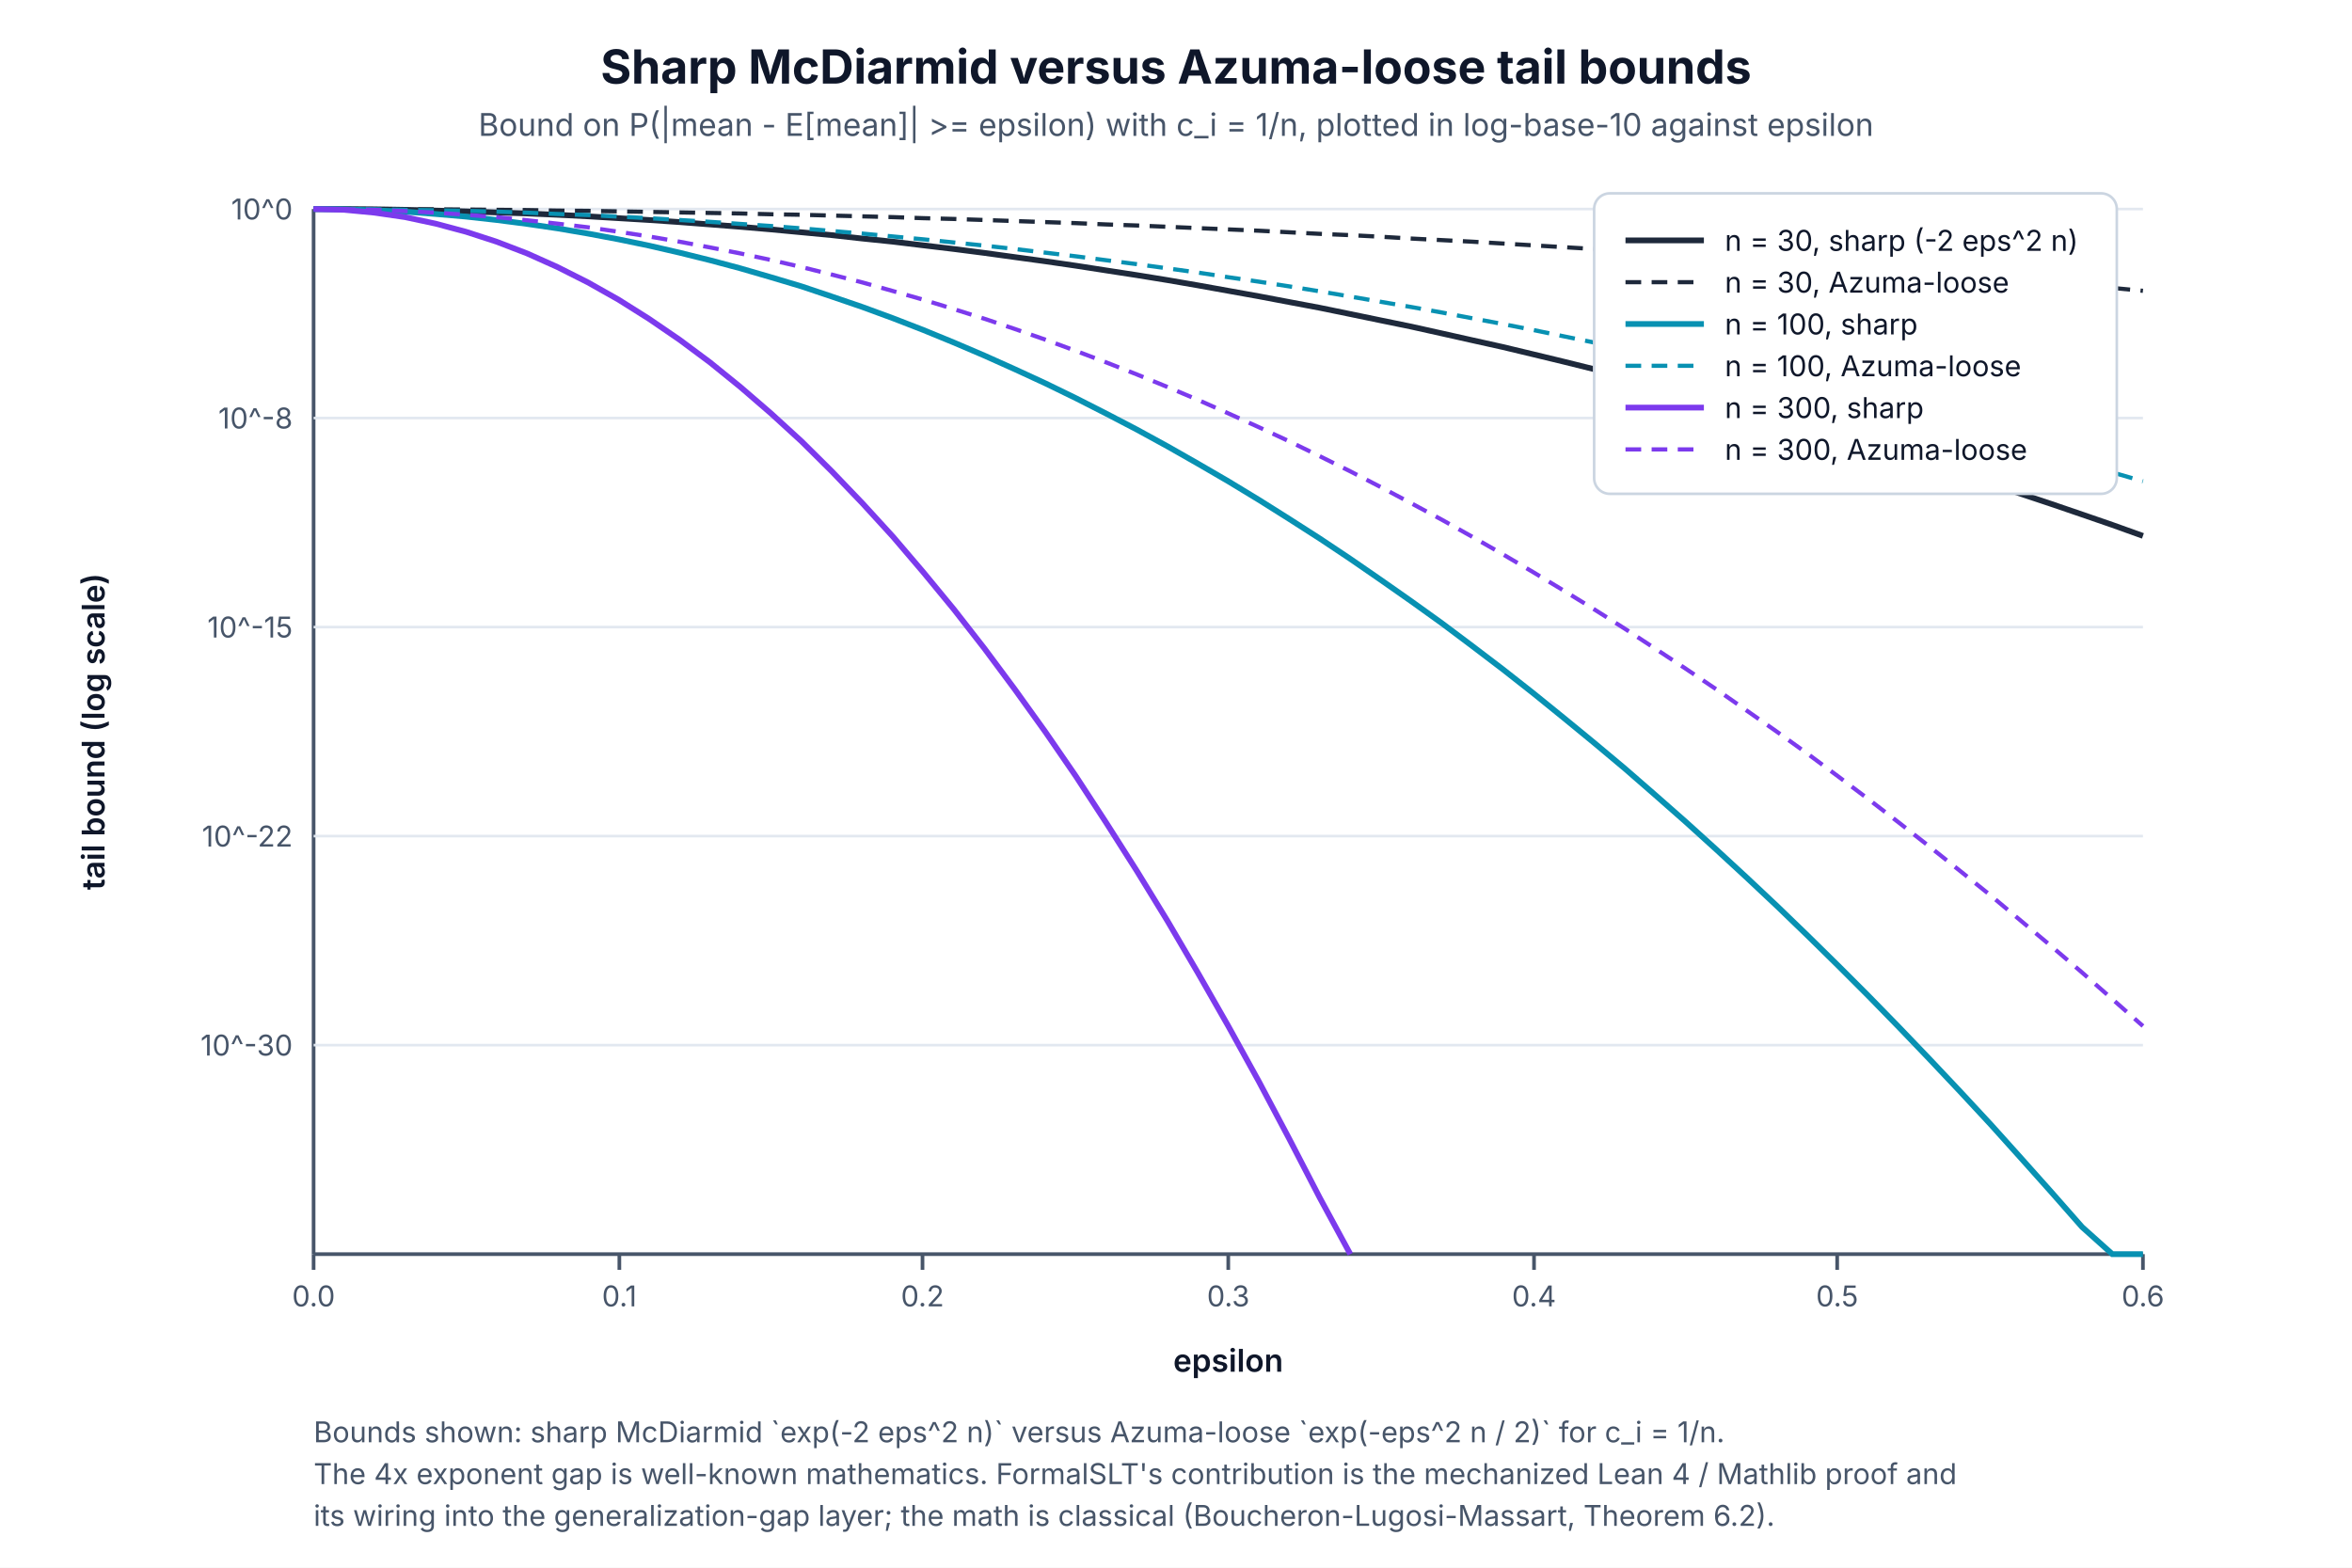
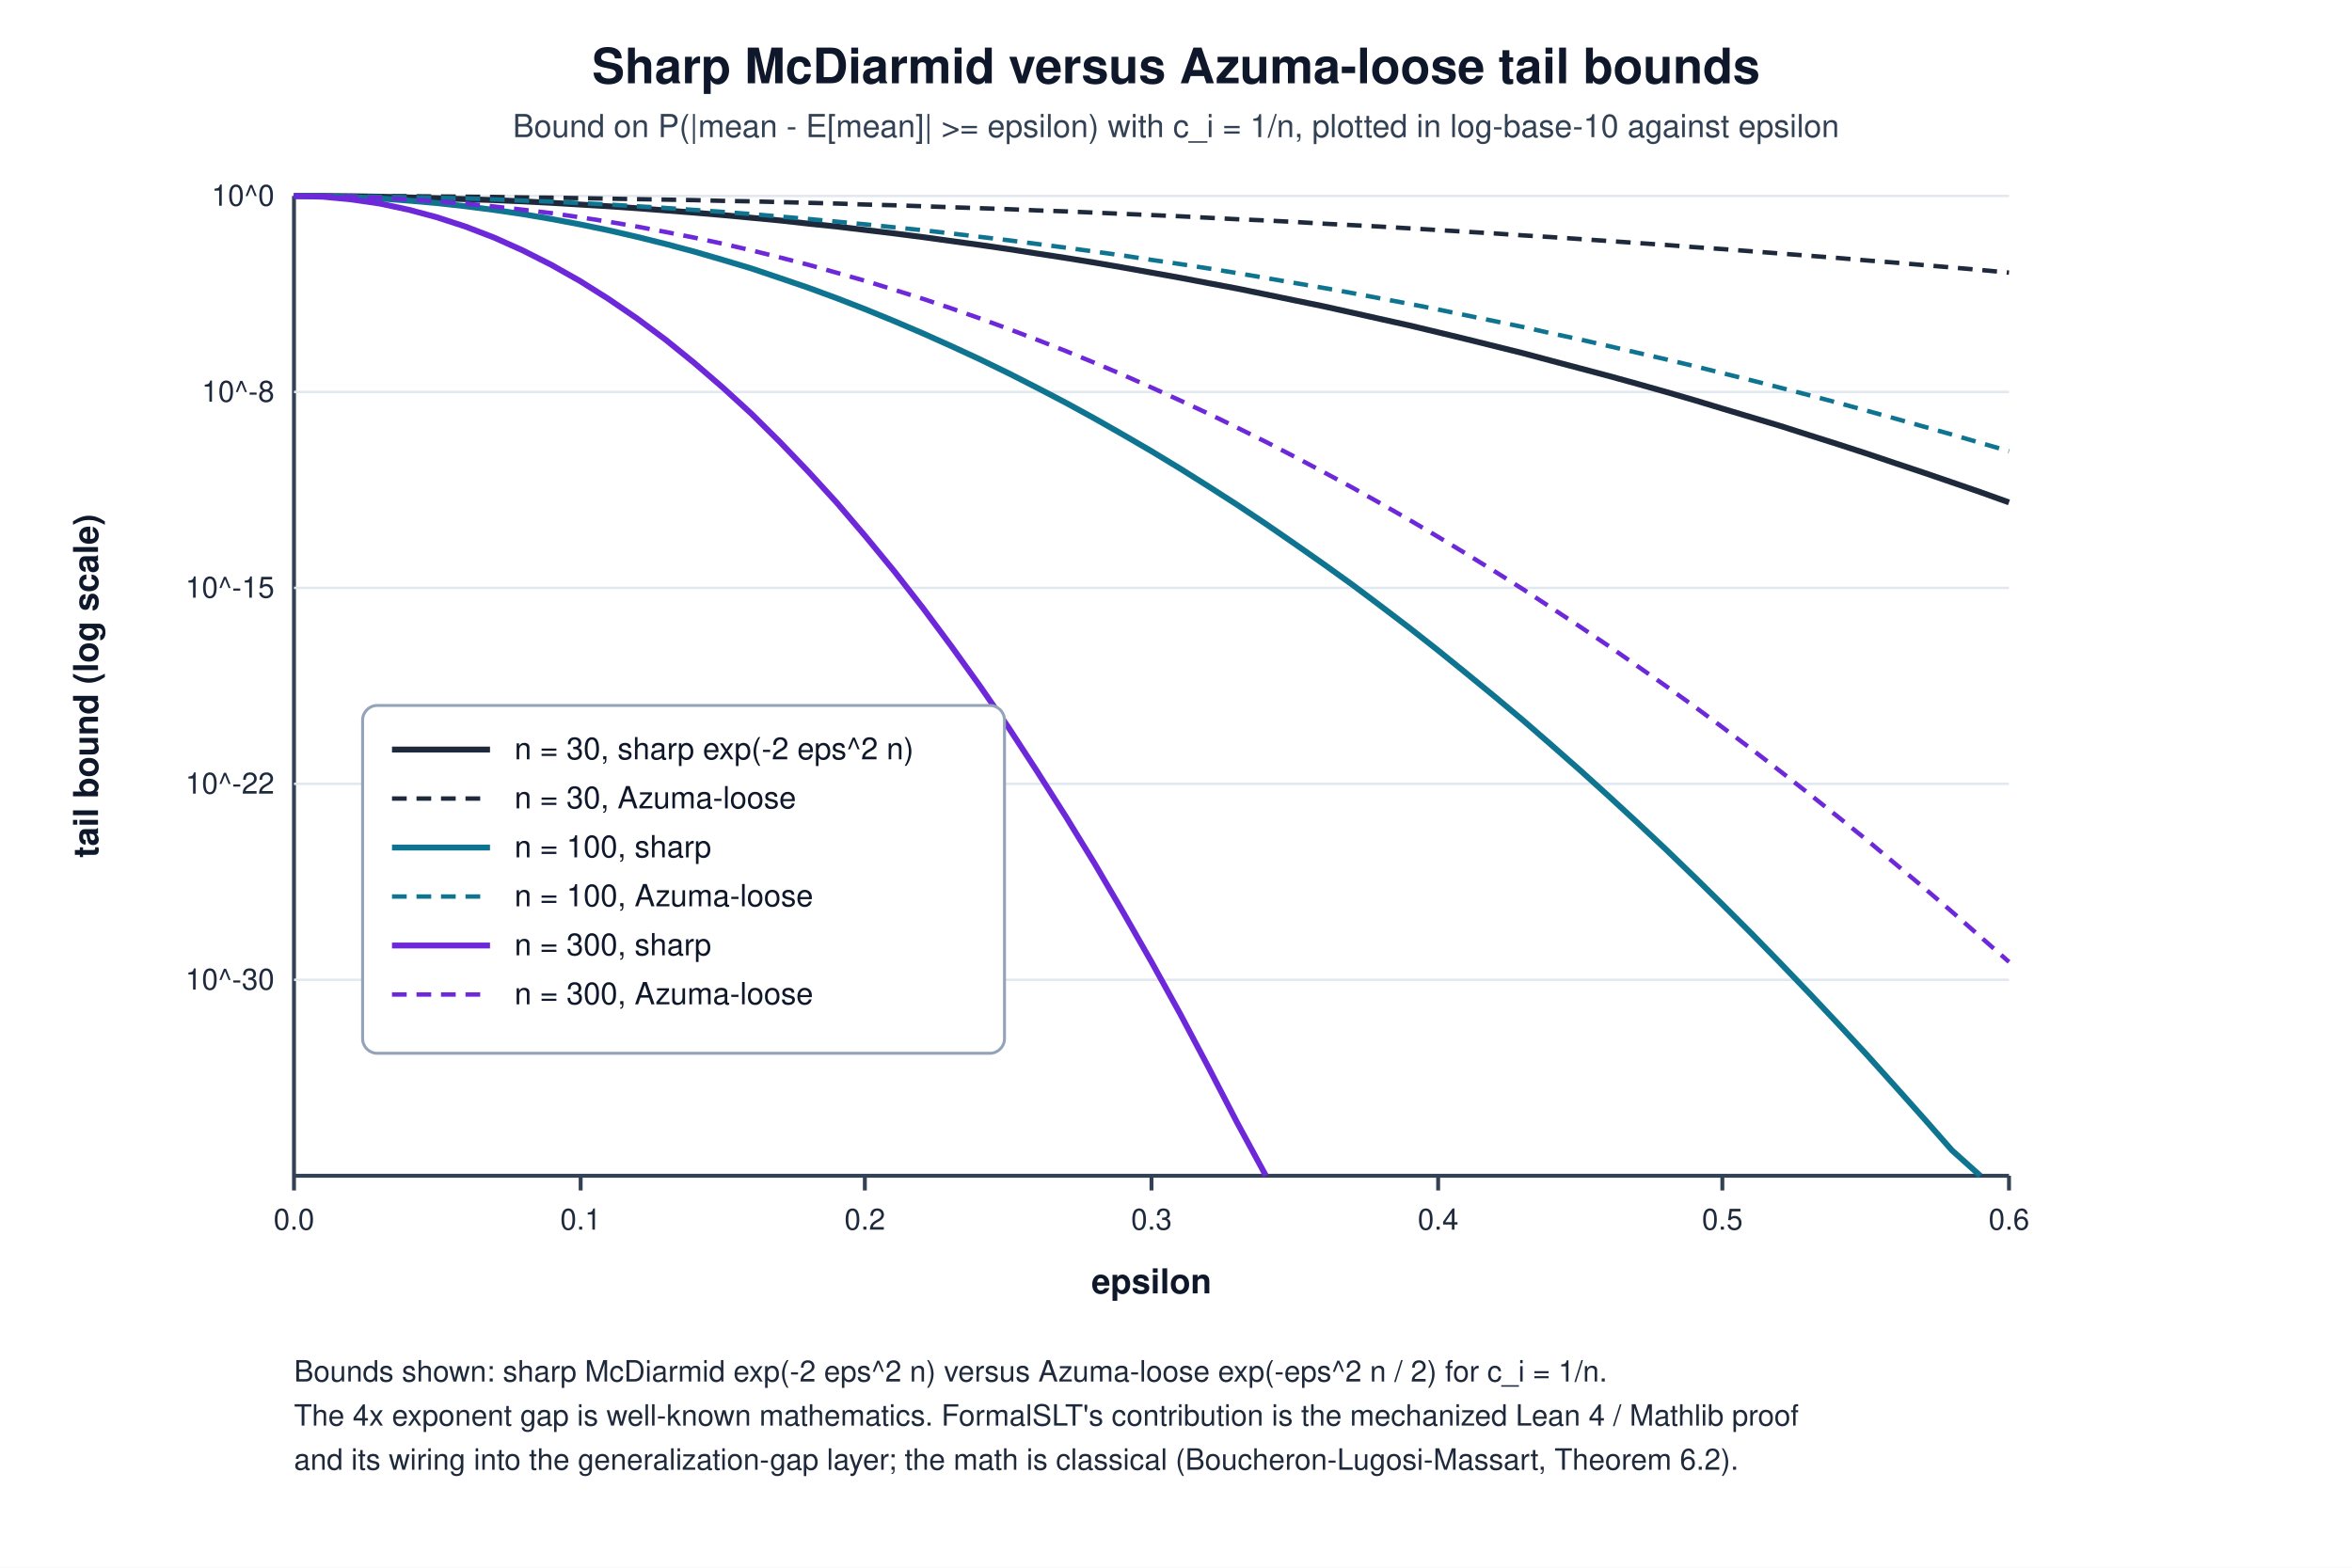
- <svg xmlns="http://www.w3.org/2000/svg" viewBox="0 0 900 600" role="img" aria-labelledby="title desc">
+ <svg xmlns="http://www.w3.org/2000/svg" viewBox="0 0 960 640" role="img" aria-labelledby="title desc">
  <defs>
    <style>
-       text { font-family: ui-sans-serif, system-ui, -apple-system, BlinkMacSystemFont, "Segoe UI", sans-serif; }
+       text { font-family: ui-sans-serif, system-ui, -apple-system, BlinkMacSystemFont, "Segoe UI", Helvetica, sans-serif; }
      .bg { fill: #ffffff; }
-       .title-text { fill: #0f172a; font-size: 18px; font-weight: 700; }
-       .subtitle { fill: #475569; font-size: 12px; }
-       .axis { stroke: #475569; stroke-width: 1.4; fill: none; }
+       .title-text { fill: #0f172a; font-size: 20px; font-weight: 700; }
+       .subtitle { fill: #334155; font-size: 13px; }
+       .axis { stroke: #334155; stroke-width: 1.6; fill: none; }
      .grid { stroke: #e2e8f0; stroke-width: 1; fill: none; }
-       .tick { fill: #475569; font-size: 11px; }
-       .axis-label { fill: #0f172a; font-size: 12px; font-weight: 600; }
-       .sharp-30 { stroke: #1e293b; stroke-width: 2.2; fill: none; }
-       .azuma-30 { stroke: #1e293b; stroke-width: 1.6; fill: none; stroke-dasharray: 6 4; }
-       .sharp-100 { stroke: #0891b2; stroke-width: 2.2; fill: none; }
-       .azuma-100 { stroke: #0891b2; stroke-width: 1.6; fill: none; stroke-dasharray: 6 4; }
-       .sharp-300 { stroke: #7c3aed; stroke-width: 2.2; fill: none; }
-       .azuma-300 { stroke: #7c3aed; stroke-width: 1.6; fill: none; stroke-dasharray: 6 4; }
-       .legend-text { fill: #0f172a; font-size: 11px; }
-       .caption { fill: #475569; font-size: 11px; }
-       .ref-marker { stroke: #cbd5e1; stroke-width: 1; stroke-dasharray: 3 3; }
+       .tick { fill: #1e293b; font-size: 12px; }
+       .axis-label { fill: #0f172a; font-size: 14px; font-weight: 700; }
+       .sharp-30 { stroke: #1e293b; stroke-width: 2.4; fill: none; }
+       .azuma-30 { stroke: #1e293b; stroke-width: 1.8; fill: none; stroke-dasharray: 6 4; }
+       .sharp-100 { stroke: #0e7490; stroke-width: 2.4; fill: none; }
+       .azuma-100 { stroke: #0e7490; stroke-width: 1.8; fill: none; stroke-dasharray: 6 4; }
+       .sharp-300 { stroke: #6d28d9; stroke-width: 2.4; fill: none; }
+       .azuma-300 { stroke: #6d28d9; stroke-width: 1.8; fill: none; stroke-dasharray: 6 4; }
+       .legend-text { fill: #0f172a; font-size: 12.5px; }
+       .legend-bg { fill: #ffffff; stroke: #94a3b8; stroke-width: 1.2; rx: 6; }
+       .caption { fill: #1e293b; font-size: 12px; }
    </style>
  </defs>
-   <rect width="900" height="600" class="bg" />
-   <text x="450" y="32" text-anchor="middle" class="title-text">Sharp McDiarmid versus Azuma-loose tail bounds</text>
-   <text x="450" y="52" text-anchor="middle" class="subtitle">Bound on P(|mean - E[mean]| &gt;= epsilon) with c_i = 1/n, plotted in log-base-10 against epsilon</text>
+   <rect width="960" height="640" class="bg" />
+   <text x="480" y="34" text-anchor="middle" class="title-text">Sharp McDiarmid versus Azuma-loose tail bounds</text>
+   <text x="480" y="56" text-anchor="middle" class="subtitle">Bound on P(|mean - E[mean]| &gt;= epsilon) with c_i = 1/n, plotted in log-base-10 against epsilon</text>
  <line x1="120" y1="480" x2="820" y2="480" class="axis" />
  <line x1="120" y1="80" x2="120" y2="480" class="axis" />
  <line x1="120" y1="80" x2="820" y2="80" class="grid" />
  <line x1="120" y1="160" x2="820" y2="160" class="grid" />
  <line x1="120" y1="240" x2="820" y2="240" class="grid" />
  <line x1="120" y1="320" x2="820" y2="320" class="grid" />
  <line x1="120" y1="400" x2="820" y2="400" class="grid" />
  <text x="112" y="84" text-anchor="end" class="tick">10^0</text>
  <text x="112" y="164" text-anchor="end" class="tick">10^-8</text>
  <text x="112" y="244" text-anchor="end" class="tick">10^-15</text>
  <text x="112" y="324" text-anchor="end" class="tick">10^-22</text>
  <text x="112" y="404" text-anchor="end" class="tick">10^-30</text>
  <line x1="120" y1="480" x2="120" y2="486" class="axis" />
  <line x1="237" y1="480" x2="237" y2="486" class="axis" />
  <line x1="353" y1="480" x2="353" y2="486" class="axis" />
  <line x1="470" y1="480" x2="470" y2="486" class="axis" />
  <line x1="587" y1="480" x2="587" y2="486" class="axis" />
  <line x1="703" y1="480" x2="703" y2="486" class="axis" />
  <line x1="820" y1="480" x2="820" y2="486" class="axis" />
-   <text x="120" y="500" text-anchor="middle" class="tick">0.0</text>
-   <text x="237" y="500" text-anchor="middle" class="tick">0.1</text>
-   <text x="353" y="500" text-anchor="middle" class="tick">0.2</text>
-   <text x="470" y="500" text-anchor="middle" class="tick">0.3</text>
-   <text x="587" y="500" text-anchor="middle" class="tick">0.4</text>
-   <text x="703" y="500" text-anchor="middle" class="tick">0.5</text>
-   <text x="820" y="500" text-anchor="middle" class="tick">0.6</text>
-   <text x="470" y="525" text-anchor="middle" class="axis-label">epsilon</text>
+   <text x="120" y="502" text-anchor="middle" class="tick">0.0</text>
+   <text x="237" y="502" text-anchor="middle" class="tick">0.1</text>
+   <text x="353" y="502" text-anchor="middle" class="tick">0.2</text>
+   <text x="470" y="502" text-anchor="middle" class="tick">0.3</text>
+   <text x="587" y="502" text-anchor="middle" class="tick">0.4</text>
+   <text x="703" y="502" text-anchor="middle" class="tick">0.5</text>
+   <text x="820" y="502" text-anchor="middle" class="tick">0.6</text>
+   <text x="470" y="528" text-anchor="middle" class="axis-label">epsilon</text>
  <text x="40" y="280" text-anchor="middle" class="axis-label" transform="rotate(-90 40 280)">tail bound (log scale)</text>
  <polyline class="sharp-30" points="120.0,80.0 131.7,80.0 143.3,80.1 155.0,80.3 166.7,80.6 178.3,80.9 190.0,81.3 201.7,81.7 213.3,82.2 225.0,82.8 236.7,83.5 248.3,84.2 260.0,85.0 271.7,85.9 283.3,86.8 295.0,87.8 306.7,88.9 318.3,90.0 330.0,91.3 341.7,92.5 353.3,93.9 365.0,95.3 376.7,96.8 388.3,98.4 400.0,100.0 411.7,101.7 423.3,103.5 435.0,105.3 446.7,107.2 458.3,109.2 470.0,111.3 481.7,113.4 493.3,115.6 505.0,117.8 516.7,120.2 528.3,122.6 540.0,125.0 551.7,127.6 563.3,130.2 575.0,132.8 586.7,135.6 598.3,138.4 610.0,141.3 621.7,144.2 633.3,147.3 645.0,150.4 656.7,153.5 668.3,156.7 680.0,160.0 691.7,163.4 703.3,166.9 715.0,170.4 726.7,173.9 738.3,177.6 750.0,181.3 761.7,185.1 773.3,189.0 785.0,192.9 796.7,196.9 808.3,200.9 820.0,205.1" />
  <polyline class="azuma-30" points="120.0,80.0 131.7,80.0 143.3,80.0 155.0,80.1 166.7,80.1 178.3,80.2 190.0,80.3 201.7,80.4 213.3,80.6 225.0,80.7 236.7,80.9 248.3,81.1 260.0,81.3 271.7,81.5 283.3,81.7 295.0,82.0 306.7,82.2 318.3,82.5 330.0,82.8 341.7,83.1 353.3,83.5 365.0,83.8 376.7,84.2 388.3,84.6 400.0,85.0 411.7,85.4 423.3,85.9 435.0,86.3 446.7,86.8 458.3,87.3 470.0,87.8 481.7,88.3 493.3,88.9 505.0,89.5 516.7,90.0 528.3,90.6 540.0,91.3 551.7,91.9 563.3,92.5 575.0,93.2 586.7,93.9 598.3,94.6 610.0,95.3 621.7,96.1 633.3,96.8 645.0,97.6 656.7,98.4 668.3,99.2 680.0,100.0 691.7,100.9 703.3,101.7 715.0,102.6 726.7,103.5 738.3,104.4 750.0,105.3 761.7,106.3 773.3,107.2 785.0,108.2 796.7,109.2 808.3,110.2 820.0,111.3" />
-   <polyline class="sharp-100" points="120.0,80.0 131.7,80.1 143.3,80.5 155.0,81.0 166.7,81.9 178.3,82.9 190.0,84.2 201.7,85.7 213.3,87.4 225.0,89.4 236.7,91.6 248.3,94.0 260.0,96.7 271.7,99.6 283.3,102.7 295.0,106.1 306.7,109.6 318.3,113.5 330.0,117.5 341.7,121.8 353.3,126.3 365.0,131.1 376.7,136.1 388.3,141.3 400.0,146.7 411.7,152.4 423.3,158.3 435.0,164.4 446.7,170.8 458.3,177.4 470.0,184.2 481.7,191.3 493.3,198.6 505.0,206.1 516.7,213.9 528.3,221.9 540.0,230.1 551.7,238.5 563.3,247.2 575.0,256.1 586.7,265.3 598.3,274.7 610.0,284.3 621.7,294.1 633.3,304.2 645.0,314.5 656.7,325.1 668.3,335.8 680.0,346.8 691.7,358.1 703.3,369.5 715.0,381.2 726.7,393.2 738.3,405.3 750.0,417.7 761.7,430.3 773.3,443.2 785.0,456.3 796.7,469.6 808.3,480.0 820.0,480.0" />
+   <polyline class="sharp-100" points="120.0,80.0 131.7,80.1 143.3,80.5 155.0,81.0 166.7,81.9 178.3,82.9 190.0,84.2 201.7,85.7 213.3,87.4 225.0,89.4 236.7,91.6 248.3,94.0 260.0,96.7 271.7,99.6 283.3,102.7 295.0,106.1 306.7,109.6 318.3,113.5 330.0,117.5 341.7,121.8 353.3,126.3 365.0,131.1 376.7,136.1 388.3,141.3 400.0,146.7 411.7,152.4 423.3,158.3 435.0,164.4 446.7,170.8 458.3,177.4 470.0,184.2 481.7,191.3 493.3,198.6 505.0,206.1 516.7,213.9 528.3,221.9 540.0,230.1 551.7,238.5 563.3,247.2 575.0,256.1 586.7,265.3 598.3,274.7 610.0,284.3 621.7,294.1 633.3,304.2 645.0,314.5 656.7,325.1 668.3,335.8 680.0,346.8 691.7,358.1 703.3,369.5 715.0,381.2 726.7,393.2 738.3,405.3 750.0,417.7 761.7,430.3 773.3,443.2 785.0,456.3 796.7,469.6 808.3,480.0" />
  <polyline class="azuma-100" points="120.0,80.0 131.7,80.0 143.3,80.1 155.0,80.3 166.7,80.5 178.3,80.7 190.0,81.0 201.7,81.4 213.3,81.9 225.0,82.3 236.7,82.9 248.3,83.5 260.0,84.2 271.7,84.9 283.3,85.7 295.0,86.5 306.7,87.4 318.3,88.4 330.0,89.4 341.7,90.5 353.3,91.6 365.0,92.8 376.7,94.0 388.3,95.3 400.0,96.7 411.7,98.1 423.3,99.6 435.0,101.1 446.7,102.7 458.3,104.3 470.0,106.1 481.7,107.8 493.3,109.6 505.0,111.5 516.7,113.5 528.3,115.5 540.0,117.5 551.7,119.6 563.3,121.8 575.0,124.0 586.7,126.3 598.3,128.7 610.0,131.1 621.7,133.5 633.3,136.1 645.0,138.6 656.7,141.3 668.3,144.0 680.0,146.7 691.7,149.5 703.3,152.4 715.0,155.3 726.7,158.3 738.3,161.3 750.0,164.4 761.7,167.6 773.3,170.8 785.0,174.1 796.7,177.4 808.3,180.8 820.0,184.2" />
  <polyline class="sharp-300" points="120.0,80.0 131.7,80.3 143.3,81.4 155.0,83.1 166.7,85.6 178.3,88.7 190.0,92.5 201.7,97.0 213.3,102.2 225.0,108.1 236.7,114.7 248.3,122.0 260.0,130.0 271.7,138.7 283.3,148.1 295.0,158.2 306.7,168.9 318.3,180.4 330.0,192.6 341.7,205.4 353.3,219.0 365.0,233.2 376.7,248.2 388.3,263.8 400.0,280.1 411.7,297.1 423.3,314.9 435.0,333.3 446.7,352.4 458.3,372.2 470.0,392.7 481.7,413.9 493.3,435.8 505.0,458.4 516.7,480.0" />
  <polyline class="azuma-300" points="120.0,80.0 131.7,80.1 143.3,80.3 155.0,80.8 166.7,81.4 178.3,82.2 190.0,83.1 201.7,84.3 213.3,85.6 225.0,87.0 236.7,88.7 248.3,90.5 260.0,92.5 271.7,94.7 283.3,97.0 295.0,99.5 306.7,102.2 318.3,105.1 330.0,108.1 341.7,111.4 353.3,114.7 365.0,118.3 376.7,122.0 388.3,125.9 400.0,130.0 411.7,134.3 423.3,138.7 435.0,143.3 446.7,148.1 458.3,153.0 470.0,158.2 481.7,163.5 493.3,168.9 505.0,174.6 516.7,180.4 528.3,186.4 540.0,192.6 551.7,198.9 563.3,205.4 575.0,212.1 586.7,219.0 598.3,226.0 610.0,233.2 621.7,240.6 633.3,248.2 645.0,255.9 656.7,263.8 668.3,271.9 680.0,280.1 691.7,288.5 703.3,297.1 715.0,305.9 726.7,314.9 738.3,324.0 750.0,333.3 761.7,342.7 773.3,352.4 785.0,362.2 796.7,372.2 808.3,382.4 820.0,392.7" />
-   <rect x="610" y="74" width="200" height="115" fill="#ffffff" stroke="#cbd5e1" stroke-width="1" rx="6" />
-   <line x1="622" y1="92" x2="652" y2="92" class="sharp-30" />
-   <line x1="622" y1="108" x2="652" y2="108" class="azuma-30" />
-   <line x1="622" y1="124" x2="652" y2="124" class="sharp-100" />
-   <line x1="622" y1="140" x2="652" y2="140" class="azuma-100" />
-   <line x1="622" y1="156" x2="652" y2="156" class="sharp-300" />
-   <line x1="622" y1="172" x2="652" y2="172" class="azuma-300" />
-   <text x="660" y="96" class="legend-text">n = 30, sharp (-2 eps^2 n)</text>
-   <text x="660" y="112" class="legend-text">n = 30, Azuma-loose</text>
-   <text x="660" y="128" class="legend-text">n = 100, sharp</text>
-   <text x="660" y="144" class="legend-text">n = 100, Azuma-loose</text>
-   <text x="660" y="160" class="legend-text">n = 300, sharp</text>
-   <text x="660" y="176" class="legend-text">n = 300, Azuma-loose</text>
-   <text x="120" y="552" class="caption">Bounds shown: sharp McDiarmid `exp(-2 eps^2 n)` versus Azuma-loose `exp(-eps^2 n / 2)` for c_i = 1/n.</text>
-   <text x="120" y="568" class="caption">The 4x exponent gap is well-known mathematics. FormalSLT's contribution is the mechanized Lean 4 / Mathlib proof and</text>
-   <text x="120" y="584" class="caption">its wiring into the generalization-gap layer; the math is classical (Boucheron-Lugosi-Massart, Theorem 6.2).</text>
+   <rect x="148" y="288" width="262" height="142" class="legend-bg" />
+   <line x1="160" y1="306" x2="200" y2="306" class="sharp-30" />
+   <line x1="160" y1="326" x2="200" y2="326" class="azuma-30" />
+   <line x1="160" y1="346" x2="200" y2="346" class="sharp-100" />
+   <line x1="160" y1="366" x2="200" y2="366" class="azuma-100" />
+   <line x1="160" y1="386" x2="200" y2="386" class="sharp-300" />
+   <line x1="160" y1="406" x2="200" y2="406" class="azuma-300" />
+   <text x="210" y="310" class="legend-text">n = 30, sharp exp(-2 eps^2 n)</text>
+   <text x="210" y="330" class="legend-text">n = 30, Azuma-loose</text>
+   <text x="210" y="350" class="legend-text">n = 100, sharp</text>
+   <text x="210" y="370" class="legend-text">n = 100, Azuma-loose</text>
+   <text x="210" y="390" class="legend-text">n = 300, sharp</text>
+   <text x="210" y="410" class="legend-text">n = 300, Azuma-loose</text>
+   <text x="120" y="564" class="caption">Bounds shown: sharp McDiarmid exp(-2 eps^2 n) versus Azuma-loose exp(-eps^2 n / 2) for c_i = 1/n.</text>
+   <text x="120" y="582" class="caption">The 4x exponent gap is well-known mathematics. FormalSLT's contribution is the mechanized Lean 4 / Mathlib proof</text>
+   <text x="120" y="600" class="caption">and its wiring into the generalization-gap layer; the math is classical (Boucheron-Lugosi-Massart, Theorem 6.2).</text>
</svg>
